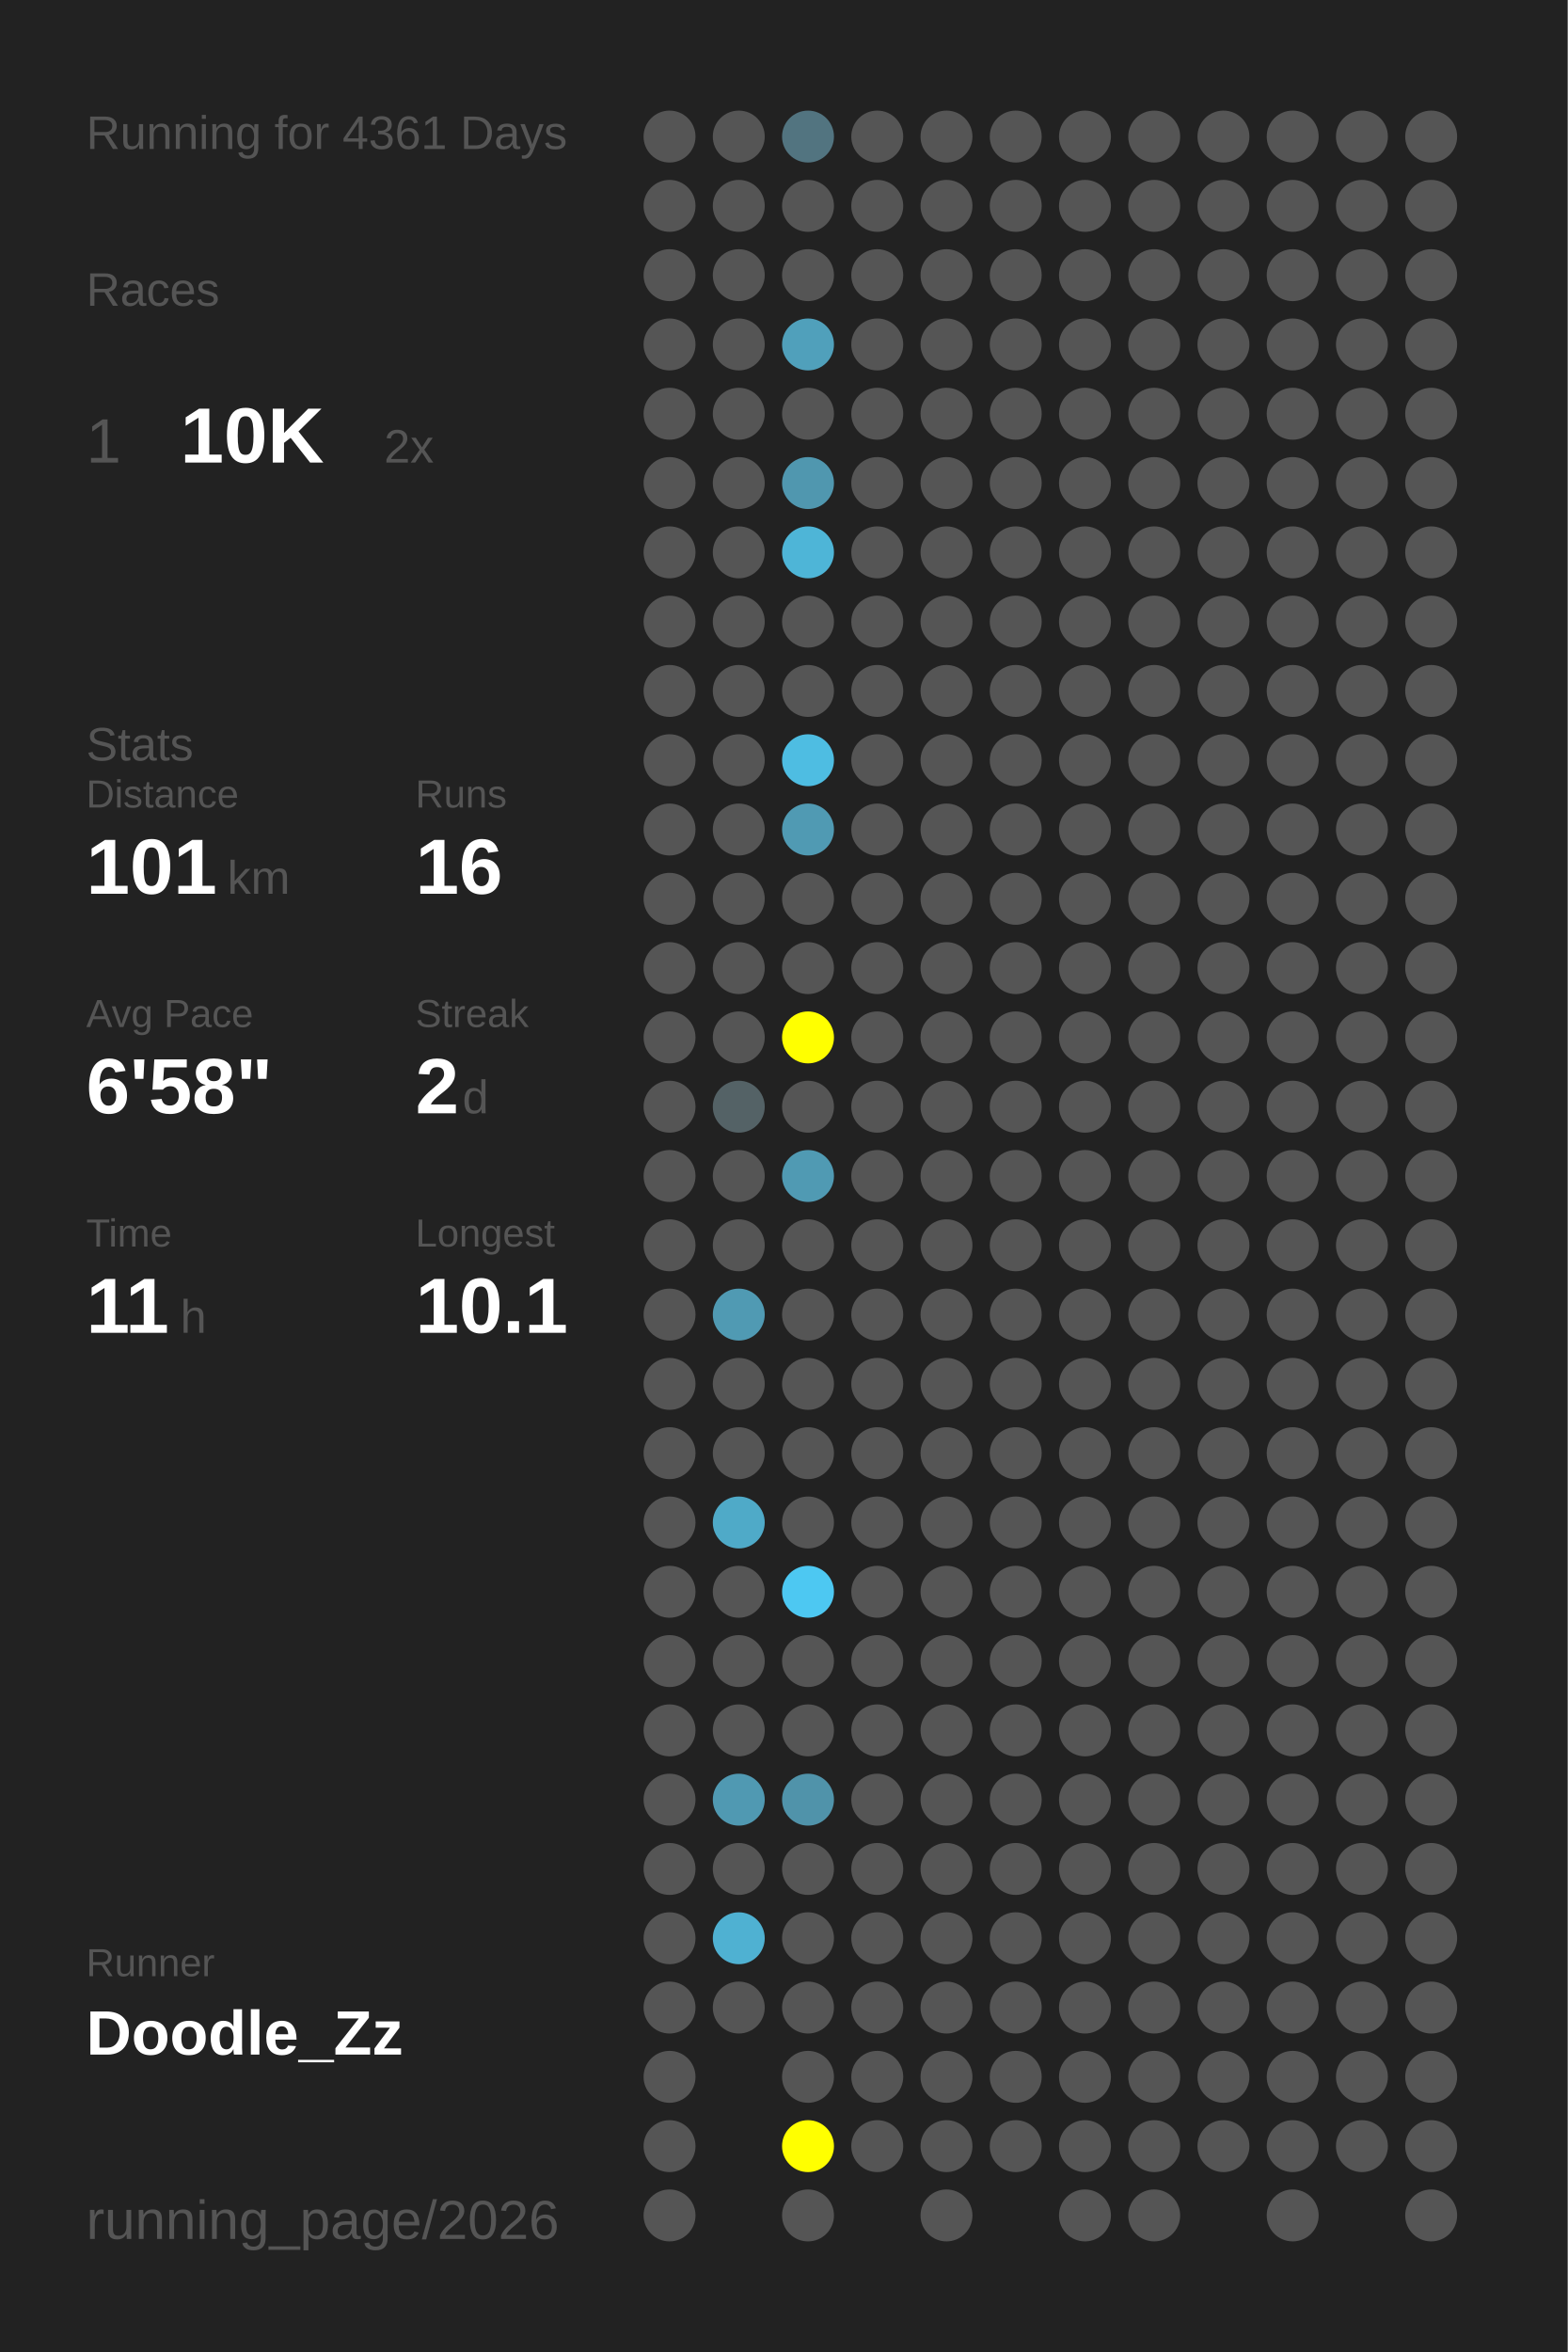
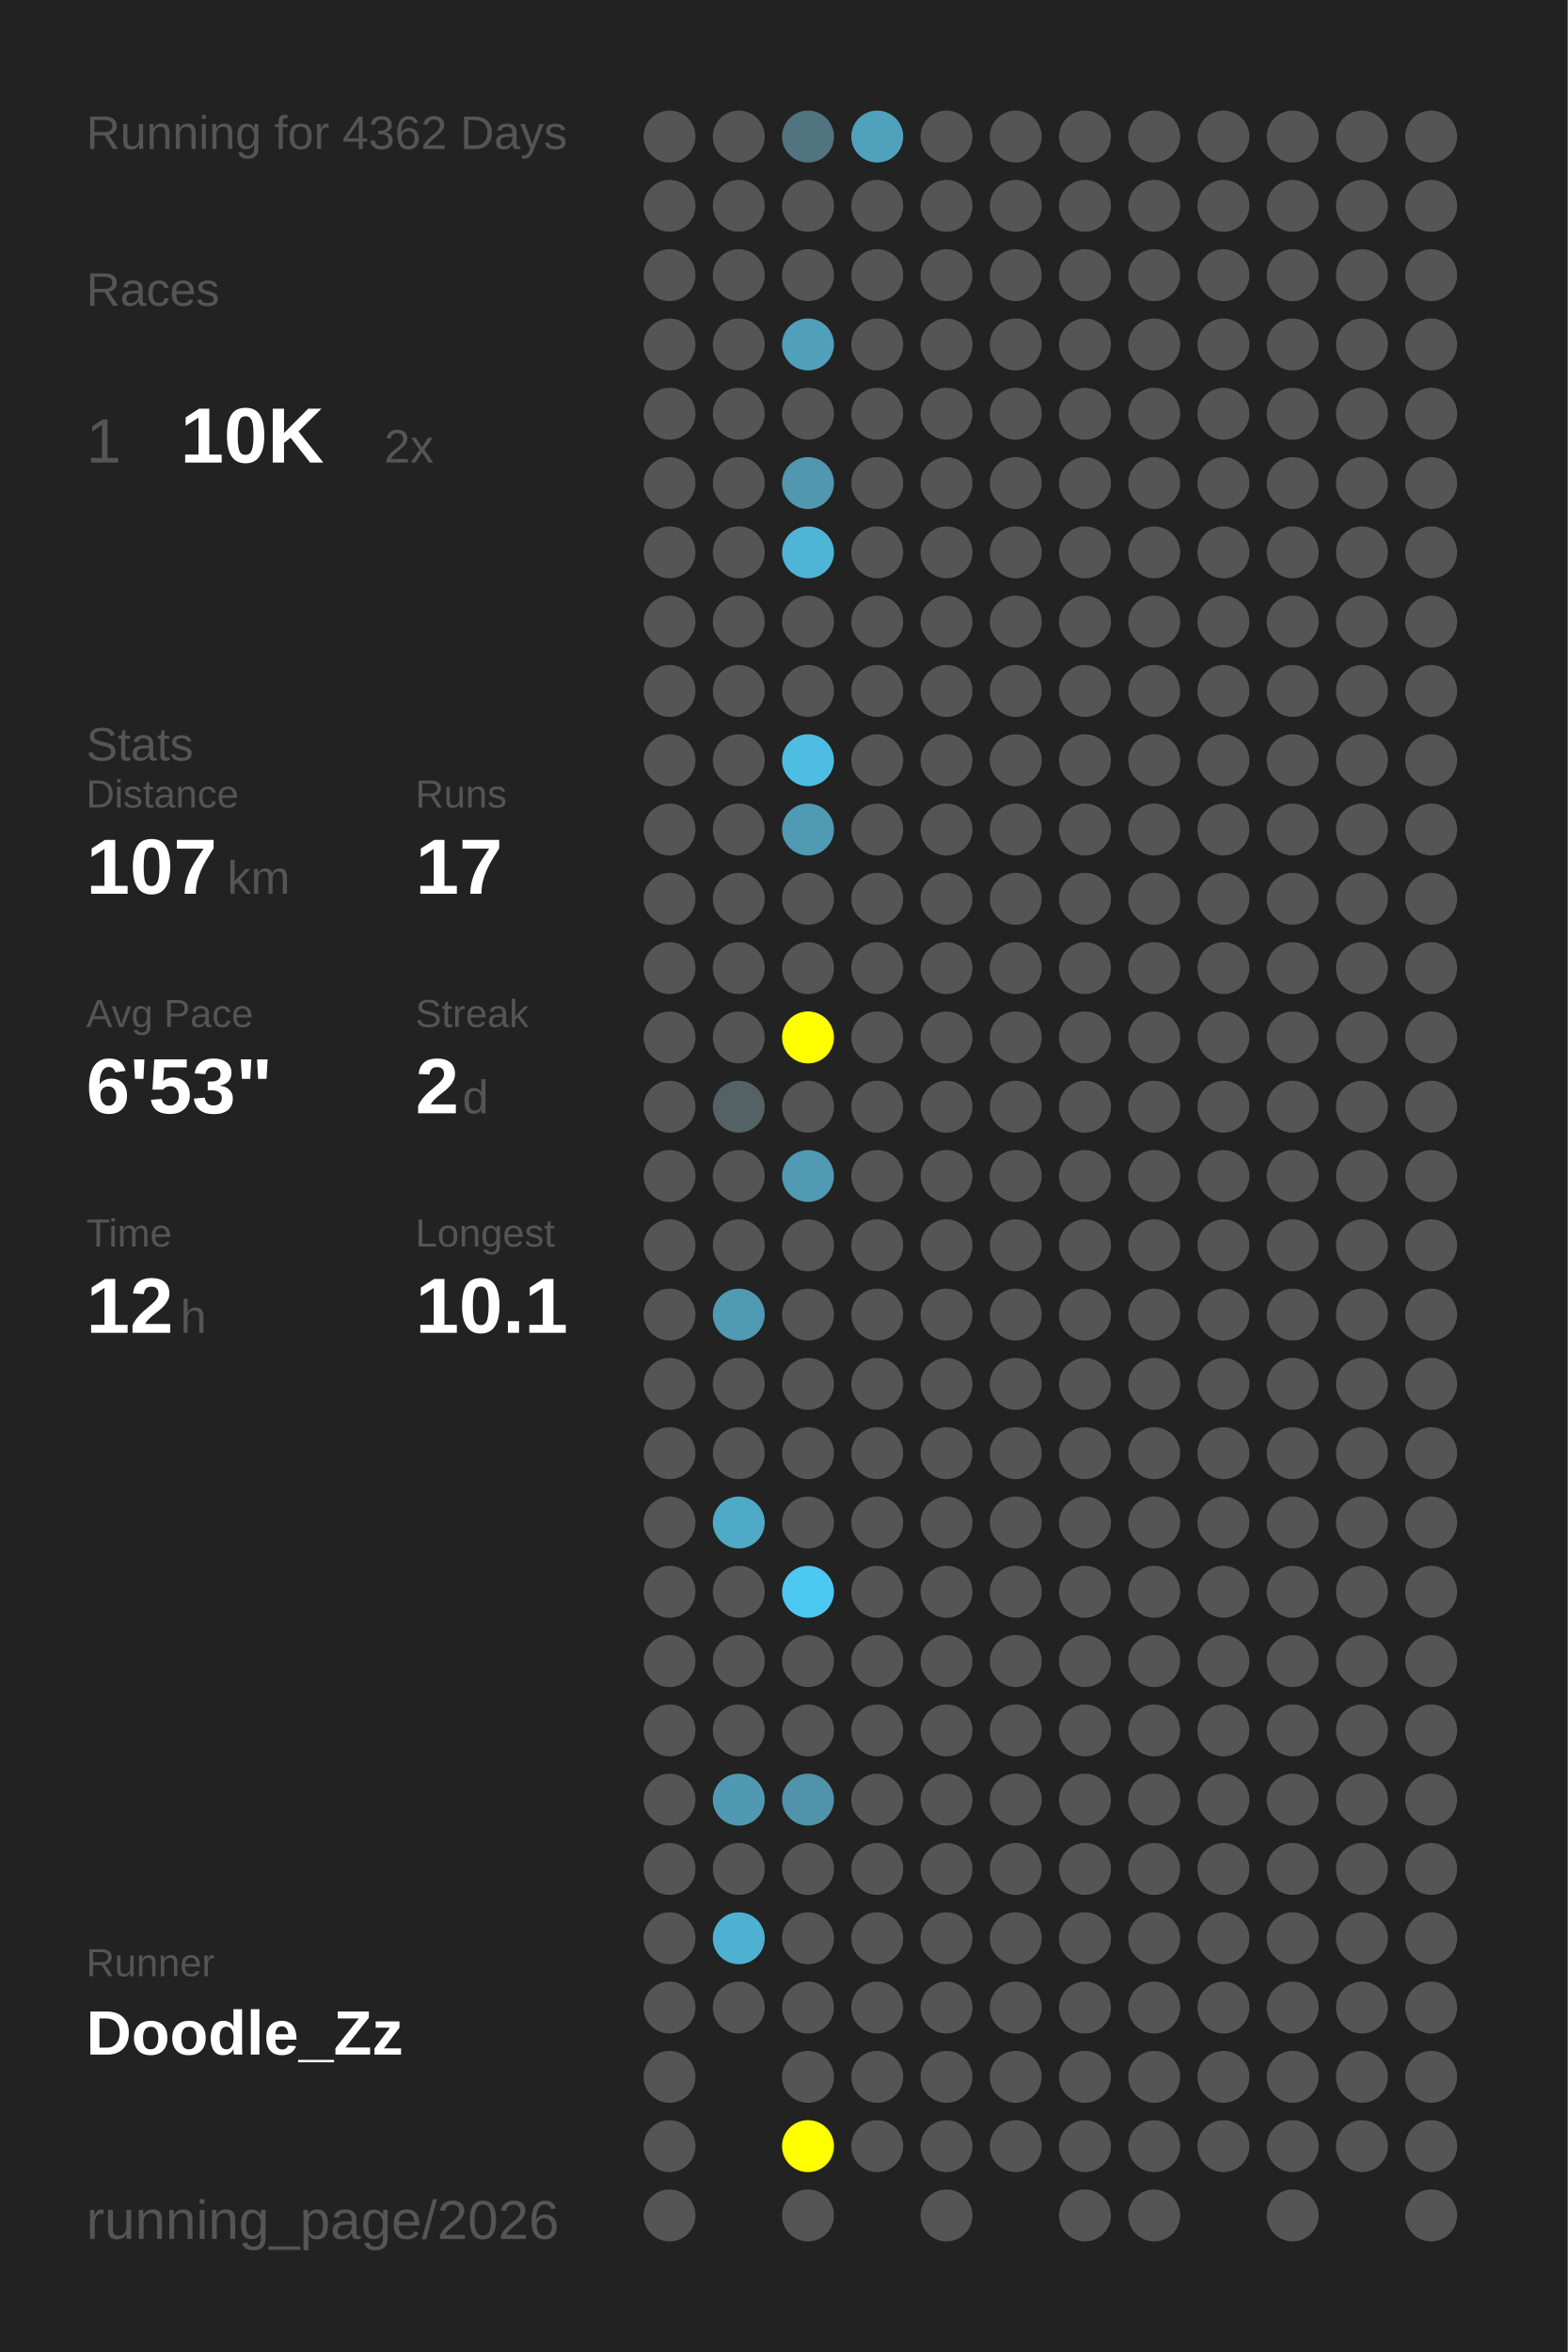
<svg xmlns="http://www.w3.org/2000/svg" baseProfile="full" height="300mm" version="1.1" viewBox="0,0,200,300" width="200mm">
  <defs />
  <rect fill="#222222" height="300" width="200" x="0" y="0" />
-   <text fill="#555555" style="font-size:6px; font-family:Arial;" x="11" y="19">Running for 4361 Days</text>
+   <text fill="#555555" style="font-size:6px; font-family:Arial;" x="11" y="19">Running for 4362 Days</text>
  <text fill="#555555" style="font-size:6px; font-family:Arial;" x="11" y="39">Races</text>
  <text fill="#555555" style="font-size:8px; font-family:Arial;" x="11" y="59">1</text>
  <text fill="#FFFFFF" style="font-size:10px; font-family:Arial; font-weight:bold;" x="23" y="59">10K</text>
  <text fill="#555555" style="font-size:6px; font-family:Arial;" x="49" y="59">2x</text>
  <text fill="#555555" style="font-size:6px; font-family:Arial;" x="11" y="97">Stats</text>
  <text fill="#555555" style="font-size:5px; font-family:Arial;" x="11" y="103">Distance</text>
-   <text fill="#FFFFFF" style="font-size:10px; font-family:Arial; font-weight:bold;" x="11" y="114">101</text>
+   <text fill="#FFFFFF" style="font-size:10px; font-family:Arial; font-weight:bold;" x="11" y="114">107</text>
  <text fill="#555555" style="font-size:6px; font-family:Arial;" x="29" y="114">km</text>
  <text fill="#555555" style="font-size:5px; font-family:Arial;" x="53" y="103">Runs</text>
-   <text fill="#FFFFFF" style="font-size:10px; font-family:Arial; font-weight:bold;" x="53" y="114">16</text>
+   <text fill="#FFFFFF" style="font-size:10px; font-family:Arial; font-weight:bold;" x="53" y="114">17</text>
  <text fill="#555555" style="font-size:5px; font-family:Arial;" x="11" y="131">Avg Pace</text>
-   <text fill="#FFFFFF" style="font-size:10px; font-family:Arial; font-weight:bold;" x="11" y="142">6'58"</text>
+   <text fill="#FFFFFF" style="font-size:10px; font-family:Arial; font-weight:bold;" x="11" y="142">6'53"</text>
  <text fill="#555555" style="font-size:5px; font-family:Arial;" x="53" y="131">Streak</text>
  <text fill="#FFFFFF" style="font-size:10px; font-family:Arial; font-weight:bold;" x="53" y="142">2</text>
  <text fill="#555555" style="font-size:6px; font-family:Arial;" x="59" y="142">d</text>
  <text fill="#555555" style="font-size:5px; font-family:Arial;" x="11" y="159">Time</text>
-   <text fill="#FFFFFF" style="font-size:10px; font-family:Arial; font-weight:bold;" x="11" y="170">11</text>
+   <text fill="#FFFFFF" style="font-size:10px; font-family:Arial; font-weight:bold;" x="11" y="170">12</text>
  <text fill="#555555" style="font-size:6px; font-family:Arial;" x="23" y="170">h</text>
  <text fill="#555555" style="font-size:5px; font-family:Arial;" x="53" y="159">Longest</text>
  <text fill="#FFFFFF" style="font-size:10px; font-family:Arial; font-weight:bold;" x="53" y="170">10.1</text>
  <text fill="#555555" style="font-size:5px; font-family:Arial;" x="11" y="252.065">Runner</text>
  <text fill="#FFFFFF" style="font-size:8px; font-family:Arial; font-weight:bold;" x="11" y="262.065">Doodle_Zz</text>
  <text fill="#555555" style="font-size:7px; font-family:Arial;" x="11" y="285.581">running_page/2026</text>
  <circle cx="85.417" cy="17.419" fill="#555555" r="3.312" />
  <circle cx="85.417" cy="26.258" fill="#555555" r="3.312" />
  <circle cx="85.417" cy="35.097" fill="#555555" r="3.312" />
  <circle cx="85.417" cy="43.935" fill="#555555" r="3.312" />
  <circle cx="85.417" cy="52.774" fill="#555555" r="3.312" />
  <circle cx="85.417" cy="61.613" fill="#555555" r="3.312" />
  <circle cx="85.417" cy="70.452" fill="#555555" r="3.312" />
  <circle cx="85.417" cy="79.29" fill="#555555" r="3.312" />
  <circle cx="85.417" cy="88.129" fill="#555555" r="3.312" />
  <circle cx="85.417" cy="96.968" fill="#555555" r="3.312" />
  <circle cx="85.417" cy="105.806" fill="#555555" r="3.312" />
  <circle cx="85.417" cy="114.645" fill="#555555" r="3.312" />
  <circle cx="85.417" cy="123.484" fill="#555555" r="3.312" />
  <circle cx="85.417" cy="132.323" fill="#555555" r="3.312" />
  <circle cx="85.417" cy="141.161" fill="#555555" r="3.312" />
  <circle cx="85.417" cy="150" fill="#555555" r="3.312" />
  <circle cx="85.417" cy="158.839" fill="#555555" r="3.312" />
  <circle cx="85.417" cy="167.677" fill="#555555" r="3.312" />
  <circle cx="85.417" cy="176.516" fill="#555555" r="3.312" />
  <circle cx="85.417" cy="185.355" fill="#555555" r="3.312" />
  <circle cx="85.417" cy="194.194" fill="#555555" r="3.312" />
  <circle cx="85.417" cy="203.032" fill="#555555" r="3.312" />
  <circle cx="85.417" cy="211.871" fill="#555555" r="3.312" />
  <circle cx="85.417" cy="220.71" fill="#555555" r="3.312" />
  <circle cx="85.417" cy="229.548" fill="#555555" r="3.312" />
  <circle cx="85.417" cy="238.387" fill="#555555" r="3.312" />
  <circle cx="85.417" cy="247.226" fill="#555555" r="3.312" />
  <circle cx="85.417" cy="256.065" fill="#555555" r="3.312" />
  <circle cx="85.417" cy="264.903" fill="#555555" r="3.312" />
  <circle cx="85.417" cy="273.742" fill="#555555" r="3.312" />
  <circle cx="85.417" cy="282.581" fill="#555555" r="3.312" />
  <circle cx="94.25" cy="17.419" fill="#555555" r="3.312" />
  <circle cx="94.25" cy="26.258" fill="#555555" r="3.312" />
  <circle cx="94.25" cy="35.097" fill="#555555" r="3.312" />
  <circle cx="94.25" cy="43.935" fill="#555555" r="3.312" />
  <circle cx="94.25" cy="52.774" fill="#555555" r="3.312" />
  <circle cx="94.25" cy="61.613" fill="#555555" r="3.312" />
  <circle cx="94.25" cy="70.452" fill="#555555" r="3.312" />
  <circle cx="94.25" cy="79.29" fill="#555555" r="3.312" />
  <circle cx="94.25" cy="88.129" fill="#555555" r="3.312" />
  <circle cx="94.25" cy="96.968" fill="#555555" r="3.312" />
  <circle cx="94.25" cy="105.806" fill="#555555" r="3.312" />
  <circle cx="94.25" cy="114.645" fill="#555555" r="3.312" />
  <circle cx="94.25" cy="123.484" fill="#555555" r="3.312" />
  <circle cx="94.25" cy="132.323" fill="#555555" r="3.312" />
  <circle cx="94.25" cy="141.161" fill="#546266" r="3.312" />
  <circle cx="94.25" cy="150" fill="#555555" r="3.312" />
  <circle cx="94.25" cy="158.839" fill="#555555" r="3.312" />
  <circle cx="94.25" cy="167.677" fill="#509ab3" r="3.312" />
  <circle cx="94.25" cy="176.516" fill="#555555" r="3.312" />
  <circle cx="94.25" cy="185.355" fill="#555555" r="3.312" />
  <circle cx="94.25" cy="194.194" fill="#4faac8" r="3.312" />
  <circle cx="94.25" cy="203.032" fill="#555555" r="3.312" />
  <circle cx="94.25" cy="211.871" fill="#555555" r="3.312" />
  <circle cx="94.25" cy="220.71" fill="#555555" r="3.312" />
  <circle cx="94.25" cy="229.548" fill="#5099b2" r="3.312" />
  <circle cx="94.25" cy="238.387" fill="#555555" r="3.312" />
  <circle cx="94.25" cy="247.226" fill="#4fb1d2" r="3.312" />
  <circle cx="94.25" cy="256.065" fill="#555555" r="3.312" />
  <circle cx="103.083" cy="17.419" fill="#527480" r="3.312" />
  <circle cx="103.083" cy="26.258" fill="#555555" r="3.312" />
  <circle cx="103.083" cy="35.097" fill="#555555" r="3.312" />
  <circle cx="103.083" cy="43.935" fill="#50a0bb" r="3.312" />
  <circle cx="103.083" cy="52.774" fill="#555555" r="3.312" />
  <circle cx="103.083" cy="61.613" fill="#5097af" r="3.312" />
  <circle cx="103.083" cy="70.452" fill="#4eb5d7" r="3.312" />
  <circle cx="103.083" cy="79.29" fill="#555555" r="3.312" />
  <circle cx="103.083" cy="88.129" fill="#555555" r="3.312" />
  <circle cx="103.083" cy="96.968" fill="#4ebde2" r="3.312" />
  <circle cx="103.083" cy="105.806" fill="#509ab3" r="3.312" />
  <circle cx="103.083" cy="114.645" fill="#555555" r="3.312" />
  <circle cx="103.083" cy="123.484" fill="#555555" r="3.312" />
  <circle cx="103.083" cy="132.323" fill="#FFFF00" r="3.312" />
  <circle cx="103.083" cy="141.161" fill="#555555" r="3.312" />
  <circle cx="103.083" cy="150" fill="#509ab3" r="3.312" />
  <circle cx="103.083" cy="158.839" fill="#555555" r="3.312" />
  <circle cx="103.083" cy="167.677" fill="#555555" r="3.312" />
  <circle cx="103.083" cy="176.516" fill="#555555" r="3.312" />
  <circle cx="103.083" cy="185.355" fill="#555555" r="3.312" />
  <circle cx="103.083" cy="194.194" fill="#555555" r="3.312" />
  <circle cx="103.083" cy="203.032" fill="#4dc8f2" r="3.312" />
  <circle cx="103.083" cy="211.871" fill="#555555" r="3.312" />
  <circle cx="103.083" cy="220.71" fill="#555555" r="3.312" />
  <circle cx="103.083" cy="229.548" fill="#5093aa" r="3.312" />
  <circle cx="103.083" cy="238.387" fill="#555555" r="3.312" />
  <circle cx="103.083" cy="247.226" fill="#555555" r="3.312" />
  <circle cx="103.083" cy="256.065" fill="#555555" r="3.312" />
  <circle cx="103.083" cy="264.903" fill="#555555" r="3.312" />
  <circle cx="103.083" cy="273.742" fill="#FFFF00" r="3.312" />
  <circle cx="103.083" cy="282.581" fill="#555555" r="3.312" />
-   <circle cx="111.917" cy="17.419" fill="#555555" r="3.312" />
+   <circle cx="111.917" cy="17.419" fill="#50a1bc" r="3.312" />
  <circle cx="111.917" cy="26.258" fill="#555555" r="3.312" />
  <circle cx="111.917" cy="35.097" fill="#555555" r="3.312" />
  <circle cx="111.917" cy="43.935" fill="#555555" r="3.312" />
  <circle cx="111.917" cy="52.774" fill="#555555" r="3.312" />
  <circle cx="111.917" cy="61.613" fill="#555555" r="3.312" />
  <circle cx="111.917" cy="70.452" fill="#555555" r="3.312" />
  <circle cx="111.917" cy="79.29" fill="#555555" r="3.312" />
  <circle cx="111.917" cy="88.129" fill="#555555" r="3.312" />
  <circle cx="111.917" cy="96.968" fill="#555555" r="3.312" />
  <circle cx="111.917" cy="105.806" fill="#555555" r="3.312" />
  <circle cx="111.917" cy="114.645" fill="#555555" r="3.312" />
  <circle cx="111.917" cy="123.484" fill="#555555" r="3.312" />
  <circle cx="111.917" cy="132.323" fill="#555555" r="3.312" />
  <circle cx="111.917" cy="141.161" fill="#555555" r="3.312" />
  <circle cx="111.917" cy="150" fill="#555555" r="3.312" />
  <circle cx="111.917" cy="158.839" fill="#555555" r="3.312" />
  <circle cx="111.917" cy="167.677" fill="#555555" r="3.312" />
  <circle cx="111.917" cy="176.516" fill="#555555" r="3.312" />
  <circle cx="111.917" cy="185.355" fill="#555555" r="3.312" />
  <circle cx="111.917" cy="194.194" fill="#555555" r="3.312" />
  <circle cx="111.917" cy="203.032" fill="#555555" r="3.312" />
  <circle cx="111.917" cy="211.871" fill="#555555" r="3.312" />
  <circle cx="111.917" cy="220.71" fill="#555555" r="3.312" />
  <circle cx="111.917" cy="229.548" fill="#555555" r="3.312" />
  <circle cx="111.917" cy="238.387" fill="#555555" r="3.312" />
  <circle cx="111.917" cy="247.226" fill="#555555" r="3.312" />
  <circle cx="111.917" cy="256.065" fill="#555555" r="3.312" />
  <circle cx="111.917" cy="264.903" fill="#555555" r="3.312" />
  <circle cx="111.917" cy="273.742" fill="#555555" r="3.312" />
  <circle cx="120.75" cy="17.419" fill="#555555" r="3.312" />
  <circle cx="120.75" cy="26.258" fill="#555555" r="3.312" />
  <circle cx="120.75" cy="35.097" fill="#555555" r="3.312" />
  <circle cx="120.75" cy="43.935" fill="#555555" r="3.312" />
  <circle cx="120.75" cy="52.774" fill="#555555" r="3.312" />
  <circle cx="120.75" cy="61.613" fill="#555555" r="3.312" />
  <circle cx="120.75" cy="70.452" fill="#555555" r="3.312" />
  <circle cx="120.75" cy="79.29" fill="#555555" r="3.312" />
  <circle cx="120.75" cy="88.129" fill="#555555" r="3.312" />
  <circle cx="120.75" cy="96.968" fill="#555555" r="3.312" />
  <circle cx="120.75" cy="105.806" fill="#555555" r="3.312" />
  <circle cx="120.75" cy="114.645" fill="#555555" r="3.312" />
  <circle cx="120.75" cy="123.484" fill="#555555" r="3.312" />
  <circle cx="120.75" cy="132.323" fill="#555555" r="3.312" />
  <circle cx="120.75" cy="141.161" fill="#555555" r="3.312" />
  <circle cx="120.75" cy="150" fill="#555555" r="3.312" />
  <circle cx="120.75" cy="158.839" fill="#555555" r="3.312" />
  <circle cx="120.75" cy="167.677" fill="#555555" r="3.312" />
  <circle cx="120.75" cy="176.516" fill="#555555" r="3.312" />
  <circle cx="120.75" cy="185.355" fill="#555555" r="3.312" />
  <circle cx="120.75" cy="194.194" fill="#555555" r="3.312" />
  <circle cx="120.75" cy="203.032" fill="#555555" r="3.312" />
  <circle cx="120.75" cy="211.871" fill="#555555" r="3.312" />
  <circle cx="120.75" cy="220.71" fill="#555555" r="3.312" />
  <circle cx="120.75" cy="229.548" fill="#555555" r="3.312" />
  <circle cx="120.75" cy="238.387" fill="#555555" r="3.312" />
  <circle cx="120.75" cy="247.226" fill="#555555" r="3.312" />
  <circle cx="120.75" cy="256.065" fill="#555555" r="3.312" />
  <circle cx="120.75" cy="264.903" fill="#555555" r="3.312" />
  <circle cx="120.75" cy="273.742" fill="#555555" r="3.312" />
  <circle cx="120.75" cy="282.581" fill="#555555" r="3.312" />
  <circle cx="129.583" cy="17.419" fill="#555555" r="3.312" />
  <circle cx="129.583" cy="26.258" fill="#555555" r="3.312" />
  <circle cx="129.583" cy="35.097" fill="#555555" r="3.312" />
  <circle cx="129.583" cy="43.935" fill="#555555" r="3.312" />
  <circle cx="129.583" cy="52.774" fill="#555555" r="3.312" />
  <circle cx="129.583" cy="61.613" fill="#555555" r="3.312" />
  <circle cx="129.583" cy="70.452" fill="#555555" r="3.312" />
  <circle cx="129.583" cy="79.29" fill="#555555" r="3.312" />
  <circle cx="129.583" cy="88.129" fill="#555555" r="3.312" />
  <circle cx="129.583" cy="96.968" fill="#555555" r="3.312" />
  <circle cx="129.583" cy="105.806" fill="#555555" r="3.312" />
  <circle cx="129.583" cy="114.645" fill="#555555" r="3.312" />
  <circle cx="129.583" cy="123.484" fill="#555555" r="3.312" />
  <circle cx="129.583" cy="132.323" fill="#555555" r="3.312" />
  <circle cx="129.583" cy="141.161" fill="#555555" r="3.312" />
  <circle cx="129.583" cy="150" fill="#555555" r="3.312" />
  <circle cx="129.583" cy="158.839" fill="#555555" r="3.312" />
  <circle cx="129.583" cy="167.677" fill="#555555" r="3.312" />
  <circle cx="129.583" cy="176.516" fill="#555555" r="3.312" />
  <circle cx="129.583" cy="185.355" fill="#555555" r="3.312" />
  <circle cx="129.583" cy="194.194" fill="#555555" r="3.312" />
  <circle cx="129.583" cy="203.032" fill="#555555" r="3.312" />
  <circle cx="129.583" cy="211.871" fill="#555555" r="3.312" />
  <circle cx="129.583" cy="220.71" fill="#555555" r="3.312" />
  <circle cx="129.583" cy="229.548" fill="#555555" r="3.312" />
  <circle cx="129.583" cy="238.387" fill="#555555" r="3.312" />
  <circle cx="129.583" cy="247.226" fill="#555555" r="3.312" />
  <circle cx="129.583" cy="256.065" fill="#555555" r="3.312" />
  <circle cx="129.583" cy="264.903" fill="#555555" r="3.312" />
  <circle cx="129.583" cy="273.742" fill="#555555" r="3.312" />
  <circle cx="138.417" cy="17.419" fill="#555555" r="3.312" />
  <circle cx="138.417" cy="26.258" fill="#555555" r="3.312" />
  <circle cx="138.417" cy="35.097" fill="#555555" r="3.312" />
  <circle cx="138.417" cy="43.935" fill="#555555" r="3.312" />
  <circle cx="138.417" cy="52.774" fill="#555555" r="3.312" />
  <circle cx="138.417" cy="61.613" fill="#555555" r="3.312" />
  <circle cx="138.417" cy="70.452" fill="#555555" r="3.312" />
  <circle cx="138.417" cy="79.29" fill="#555555" r="3.312" />
  <circle cx="138.417" cy="88.129" fill="#555555" r="3.312" />
  <circle cx="138.417" cy="96.968" fill="#555555" r="3.312" />
  <circle cx="138.417" cy="105.806" fill="#555555" r="3.312" />
  <circle cx="138.417" cy="114.645" fill="#555555" r="3.312" />
  <circle cx="138.417" cy="123.484" fill="#555555" r="3.312" />
  <circle cx="138.417" cy="132.323" fill="#555555" r="3.312" />
  <circle cx="138.417" cy="141.161" fill="#555555" r="3.312" />
  <circle cx="138.417" cy="150" fill="#555555" r="3.312" />
  <circle cx="138.417" cy="158.839" fill="#555555" r="3.312" />
  <circle cx="138.417" cy="167.677" fill="#555555" r="3.312" />
  <circle cx="138.417" cy="176.516" fill="#555555" r="3.312" />
  <circle cx="138.417" cy="185.355" fill="#555555" r="3.312" />
  <circle cx="138.417" cy="194.194" fill="#555555" r="3.312" />
  <circle cx="138.417" cy="203.032" fill="#555555" r="3.312" />
  <circle cx="138.417" cy="211.871" fill="#555555" r="3.312" />
  <circle cx="138.417" cy="220.71" fill="#555555" r="3.312" />
  <circle cx="138.417" cy="229.548" fill="#555555" r="3.312" />
  <circle cx="138.417" cy="238.387" fill="#555555" r="3.312" />
  <circle cx="138.417" cy="247.226" fill="#555555" r="3.312" />
  <circle cx="138.417" cy="256.065" fill="#555555" r="3.312" />
  <circle cx="138.417" cy="264.903" fill="#555555" r="3.312" />
  <circle cx="138.417" cy="273.742" fill="#555555" r="3.312" />
  <circle cx="138.417" cy="282.581" fill="#555555" r="3.312" />
  <circle cx="147.25" cy="17.419" fill="#555555" r="3.312" />
  <circle cx="147.25" cy="26.258" fill="#555555" r="3.312" />
  <circle cx="147.25" cy="35.097" fill="#555555" r="3.312" />
  <circle cx="147.25" cy="43.935" fill="#555555" r="3.312" />
  <circle cx="147.25" cy="52.774" fill="#555555" r="3.312" />
  <circle cx="147.25" cy="61.613" fill="#555555" r="3.312" />
  <circle cx="147.25" cy="70.452" fill="#555555" r="3.312" />
  <circle cx="147.25" cy="79.29" fill="#555555" r="3.312" />
  <circle cx="147.25" cy="88.129" fill="#555555" r="3.312" />
  <circle cx="147.25" cy="96.968" fill="#555555" r="3.312" />
  <circle cx="147.25" cy="105.806" fill="#555555" r="3.312" />
  <circle cx="147.25" cy="114.645" fill="#555555" r="3.312" />
  <circle cx="147.25" cy="123.484" fill="#555555" r="3.312" />
  <circle cx="147.25" cy="132.323" fill="#555555" r="3.312" />
  <circle cx="147.25" cy="141.161" fill="#555555" r="3.312" />
  <circle cx="147.25" cy="150" fill="#555555" r="3.312" />
  <circle cx="147.25" cy="158.839" fill="#555555" r="3.312" />
  <circle cx="147.25" cy="167.677" fill="#555555" r="3.312" />
  <circle cx="147.25" cy="176.516" fill="#555555" r="3.312" />
  <circle cx="147.25" cy="185.355" fill="#555555" r="3.312" />
  <circle cx="147.25" cy="194.194" fill="#555555" r="3.312" />
  <circle cx="147.25" cy="203.032" fill="#555555" r="3.312" />
  <circle cx="147.25" cy="211.871" fill="#555555" r="3.312" />
  <circle cx="147.25" cy="220.71" fill="#555555" r="3.312" />
  <circle cx="147.25" cy="229.548" fill="#555555" r="3.312" />
  <circle cx="147.25" cy="238.387" fill="#555555" r="3.312" />
  <circle cx="147.25" cy="247.226" fill="#555555" r="3.312" />
  <circle cx="147.25" cy="256.065" fill="#555555" r="3.312" />
  <circle cx="147.25" cy="264.903" fill="#555555" r="3.312" />
  <circle cx="147.25" cy="273.742" fill="#555555" r="3.312" />
  <circle cx="147.25" cy="282.581" fill="#555555" r="3.312" />
  <circle cx="156.083" cy="17.419" fill="#555555" r="3.312" />
  <circle cx="156.083" cy="26.258" fill="#555555" r="3.312" />
  <circle cx="156.083" cy="35.097" fill="#555555" r="3.312" />
  <circle cx="156.083" cy="43.935" fill="#555555" r="3.312" />
  <circle cx="156.083" cy="52.774" fill="#555555" r="3.312" />
  <circle cx="156.083" cy="61.613" fill="#555555" r="3.312" />
  <circle cx="156.083" cy="70.452" fill="#555555" r="3.312" />
  <circle cx="156.083" cy="79.29" fill="#555555" r="3.312" />
  <circle cx="156.083" cy="88.129" fill="#555555" r="3.312" />
  <circle cx="156.083" cy="96.968" fill="#555555" r="3.312" />
  <circle cx="156.083" cy="105.806" fill="#555555" r="3.312" />
  <circle cx="156.083" cy="114.645" fill="#555555" r="3.312" />
  <circle cx="156.083" cy="123.484" fill="#555555" r="3.312" />
  <circle cx="156.083" cy="132.323" fill="#555555" r="3.312" />
  <circle cx="156.083" cy="141.161" fill="#555555" r="3.312" />
  <circle cx="156.083" cy="150" fill="#555555" r="3.312" />
  <circle cx="156.083" cy="158.839" fill="#555555" r="3.312" />
  <circle cx="156.083" cy="167.677" fill="#555555" r="3.312" />
  <circle cx="156.083" cy="176.516" fill="#555555" r="3.312" />
  <circle cx="156.083" cy="185.355" fill="#555555" r="3.312" />
  <circle cx="156.083" cy="194.194" fill="#555555" r="3.312" />
  <circle cx="156.083" cy="203.032" fill="#555555" r="3.312" />
  <circle cx="156.083" cy="211.871" fill="#555555" r="3.312" />
  <circle cx="156.083" cy="220.71" fill="#555555" r="3.312" />
  <circle cx="156.083" cy="229.548" fill="#555555" r="3.312" />
  <circle cx="156.083" cy="238.387" fill="#555555" r="3.312" />
  <circle cx="156.083" cy="247.226" fill="#555555" r="3.312" />
  <circle cx="156.083" cy="256.065" fill="#555555" r="3.312" />
  <circle cx="156.083" cy="264.903" fill="#555555" r="3.312" />
  <circle cx="156.083" cy="273.742" fill="#555555" r="3.312" />
  <circle cx="164.917" cy="17.419" fill="#555555" r="3.312" />
  <circle cx="164.917" cy="26.258" fill="#555555" r="3.312" />
  <circle cx="164.917" cy="35.097" fill="#555555" r="3.312" />
  <circle cx="164.917" cy="43.935" fill="#555555" r="3.312" />
  <circle cx="164.917" cy="52.774" fill="#555555" r="3.312" />
  <circle cx="164.917" cy="61.613" fill="#555555" r="3.312" />
  <circle cx="164.917" cy="70.452" fill="#555555" r="3.312" />
  <circle cx="164.917" cy="79.29" fill="#555555" r="3.312" />
  <circle cx="164.917" cy="88.129" fill="#555555" r="3.312" />
  <circle cx="164.917" cy="96.968" fill="#555555" r="3.312" />
  <circle cx="164.917" cy="105.806" fill="#555555" r="3.312" />
  <circle cx="164.917" cy="114.645" fill="#555555" r="3.312" />
  <circle cx="164.917" cy="123.484" fill="#555555" r="3.312" />
  <circle cx="164.917" cy="132.323" fill="#555555" r="3.312" />
  <circle cx="164.917" cy="141.161" fill="#555555" r="3.312" />
  <circle cx="164.917" cy="150" fill="#555555" r="3.312" />
  <circle cx="164.917" cy="158.839" fill="#555555" r="3.312" />
  <circle cx="164.917" cy="167.677" fill="#555555" r="3.312" />
  <circle cx="164.917" cy="176.516" fill="#555555" r="3.312" />
  <circle cx="164.917" cy="185.355" fill="#555555" r="3.312" />
  <circle cx="164.917" cy="194.194" fill="#555555" r="3.312" />
  <circle cx="164.917" cy="203.032" fill="#555555" r="3.312" />
  <circle cx="164.917" cy="211.871" fill="#555555" r="3.312" />
  <circle cx="164.917" cy="220.71" fill="#555555" r="3.312" />
  <circle cx="164.917" cy="229.548" fill="#555555" r="3.312" />
  <circle cx="164.917" cy="238.387" fill="#555555" r="3.312" />
  <circle cx="164.917" cy="247.226" fill="#555555" r="3.312" />
  <circle cx="164.917" cy="256.065" fill="#555555" r="3.312" />
  <circle cx="164.917" cy="264.903" fill="#555555" r="3.312" />
  <circle cx="164.917" cy="273.742" fill="#555555" r="3.312" />
  <circle cx="164.917" cy="282.581" fill="#555555" r="3.312" />
  <circle cx="173.75" cy="17.419" fill="#555555" r="3.312" />
  <circle cx="173.75" cy="26.258" fill="#555555" r="3.312" />
  <circle cx="173.75" cy="35.097" fill="#555555" r="3.312" />
  <circle cx="173.75" cy="43.935" fill="#555555" r="3.312" />
  <circle cx="173.75" cy="52.774" fill="#555555" r="3.312" />
  <circle cx="173.75" cy="61.613" fill="#555555" r="3.312" />
  <circle cx="173.75" cy="70.452" fill="#555555" r="3.312" />
  <circle cx="173.75" cy="79.29" fill="#555555" r="3.312" />
  <circle cx="173.75" cy="88.129" fill="#555555" r="3.312" />
  <circle cx="173.75" cy="96.968" fill="#555555" r="3.312" />
  <circle cx="173.75" cy="105.806" fill="#555555" r="3.312" />
  <circle cx="173.75" cy="114.645" fill="#555555" r="3.312" />
  <circle cx="173.75" cy="123.484" fill="#555555" r="3.312" />
  <circle cx="173.75" cy="132.323" fill="#555555" r="3.312" />
  <circle cx="173.75" cy="141.161" fill="#555555" r="3.312" />
  <circle cx="173.75" cy="150" fill="#555555" r="3.312" />
  <circle cx="173.75" cy="158.839" fill="#555555" r="3.312" />
  <circle cx="173.75" cy="167.677" fill="#555555" r="3.312" />
  <circle cx="173.75" cy="176.516" fill="#555555" r="3.312" />
  <circle cx="173.75" cy="185.355" fill="#555555" r="3.312" />
  <circle cx="173.75" cy="194.194" fill="#555555" r="3.312" />
  <circle cx="173.75" cy="203.032" fill="#555555" r="3.312" />
  <circle cx="173.75" cy="211.871" fill="#555555" r="3.312" />
  <circle cx="173.75" cy="220.71" fill="#555555" r="3.312" />
  <circle cx="173.75" cy="229.548" fill="#555555" r="3.312" />
  <circle cx="173.75" cy="238.387" fill="#555555" r="3.312" />
  <circle cx="173.75" cy="247.226" fill="#555555" r="3.312" />
  <circle cx="173.75" cy="256.065" fill="#555555" r="3.312" />
  <circle cx="173.75" cy="264.903" fill="#555555" r="3.312" />
  <circle cx="173.75" cy="273.742" fill="#555555" r="3.312" />
  <circle cx="182.583" cy="17.419" fill="#555555" r="3.312" />
  <circle cx="182.583" cy="26.258" fill="#555555" r="3.312" />
  <circle cx="182.583" cy="35.097" fill="#555555" r="3.312" />
  <circle cx="182.583" cy="43.935" fill="#555555" r="3.312" />
  <circle cx="182.583" cy="52.774" fill="#555555" r="3.312" />
  <circle cx="182.583" cy="61.613" fill="#555555" r="3.312" />
  <circle cx="182.583" cy="70.452" fill="#555555" r="3.312" />
  <circle cx="182.583" cy="79.29" fill="#555555" r="3.312" />
  <circle cx="182.583" cy="88.129" fill="#555555" r="3.312" />
  <circle cx="182.583" cy="96.968" fill="#555555" r="3.312" />
  <circle cx="182.583" cy="105.806" fill="#555555" r="3.312" />
  <circle cx="182.583" cy="114.645" fill="#555555" r="3.312" />
  <circle cx="182.583" cy="123.484" fill="#555555" r="3.312" />
  <circle cx="182.583" cy="132.323" fill="#555555" r="3.312" />
  <circle cx="182.583" cy="141.161" fill="#555555" r="3.312" />
  <circle cx="182.583" cy="150" fill="#555555" r="3.312" />
  <circle cx="182.583" cy="158.839" fill="#555555" r="3.312" />
  <circle cx="182.583" cy="167.677" fill="#555555" r="3.312" />
  <circle cx="182.583" cy="176.516" fill="#555555" r="3.312" />
  <circle cx="182.583" cy="185.355" fill="#555555" r="3.312" />
  <circle cx="182.583" cy="194.194" fill="#555555" r="3.312" />
  <circle cx="182.583" cy="203.032" fill="#555555" r="3.312" />
  <circle cx="182.583" cy="211.871" fill="#555555" r="3.312" />
  <circle cx="182.583" cy="220.71" fill="#555555" r="3.312" />
  <circle cx="182.583" cy="229.548" fill="#555555" r="3.312" />
  <circle cx="182.583" cy="238.387" fill="#555555" r="3.312" />
  <circle cx="182.583" cy="247.226" fill="#555555" r="3.312" />
  <circle cx="182.583" cy="256.065" fill="#555555" r="3.312" />
  <circle cx="182.583" cy="264.903" fill="#555555" r="3.312" />
  <circle cx="182.583" cy="273.742" fill="#555555" r="3.312" />
  <circle cx="182.583" cy="282.581" fill="#555555" r="3.312" />
</svg>
